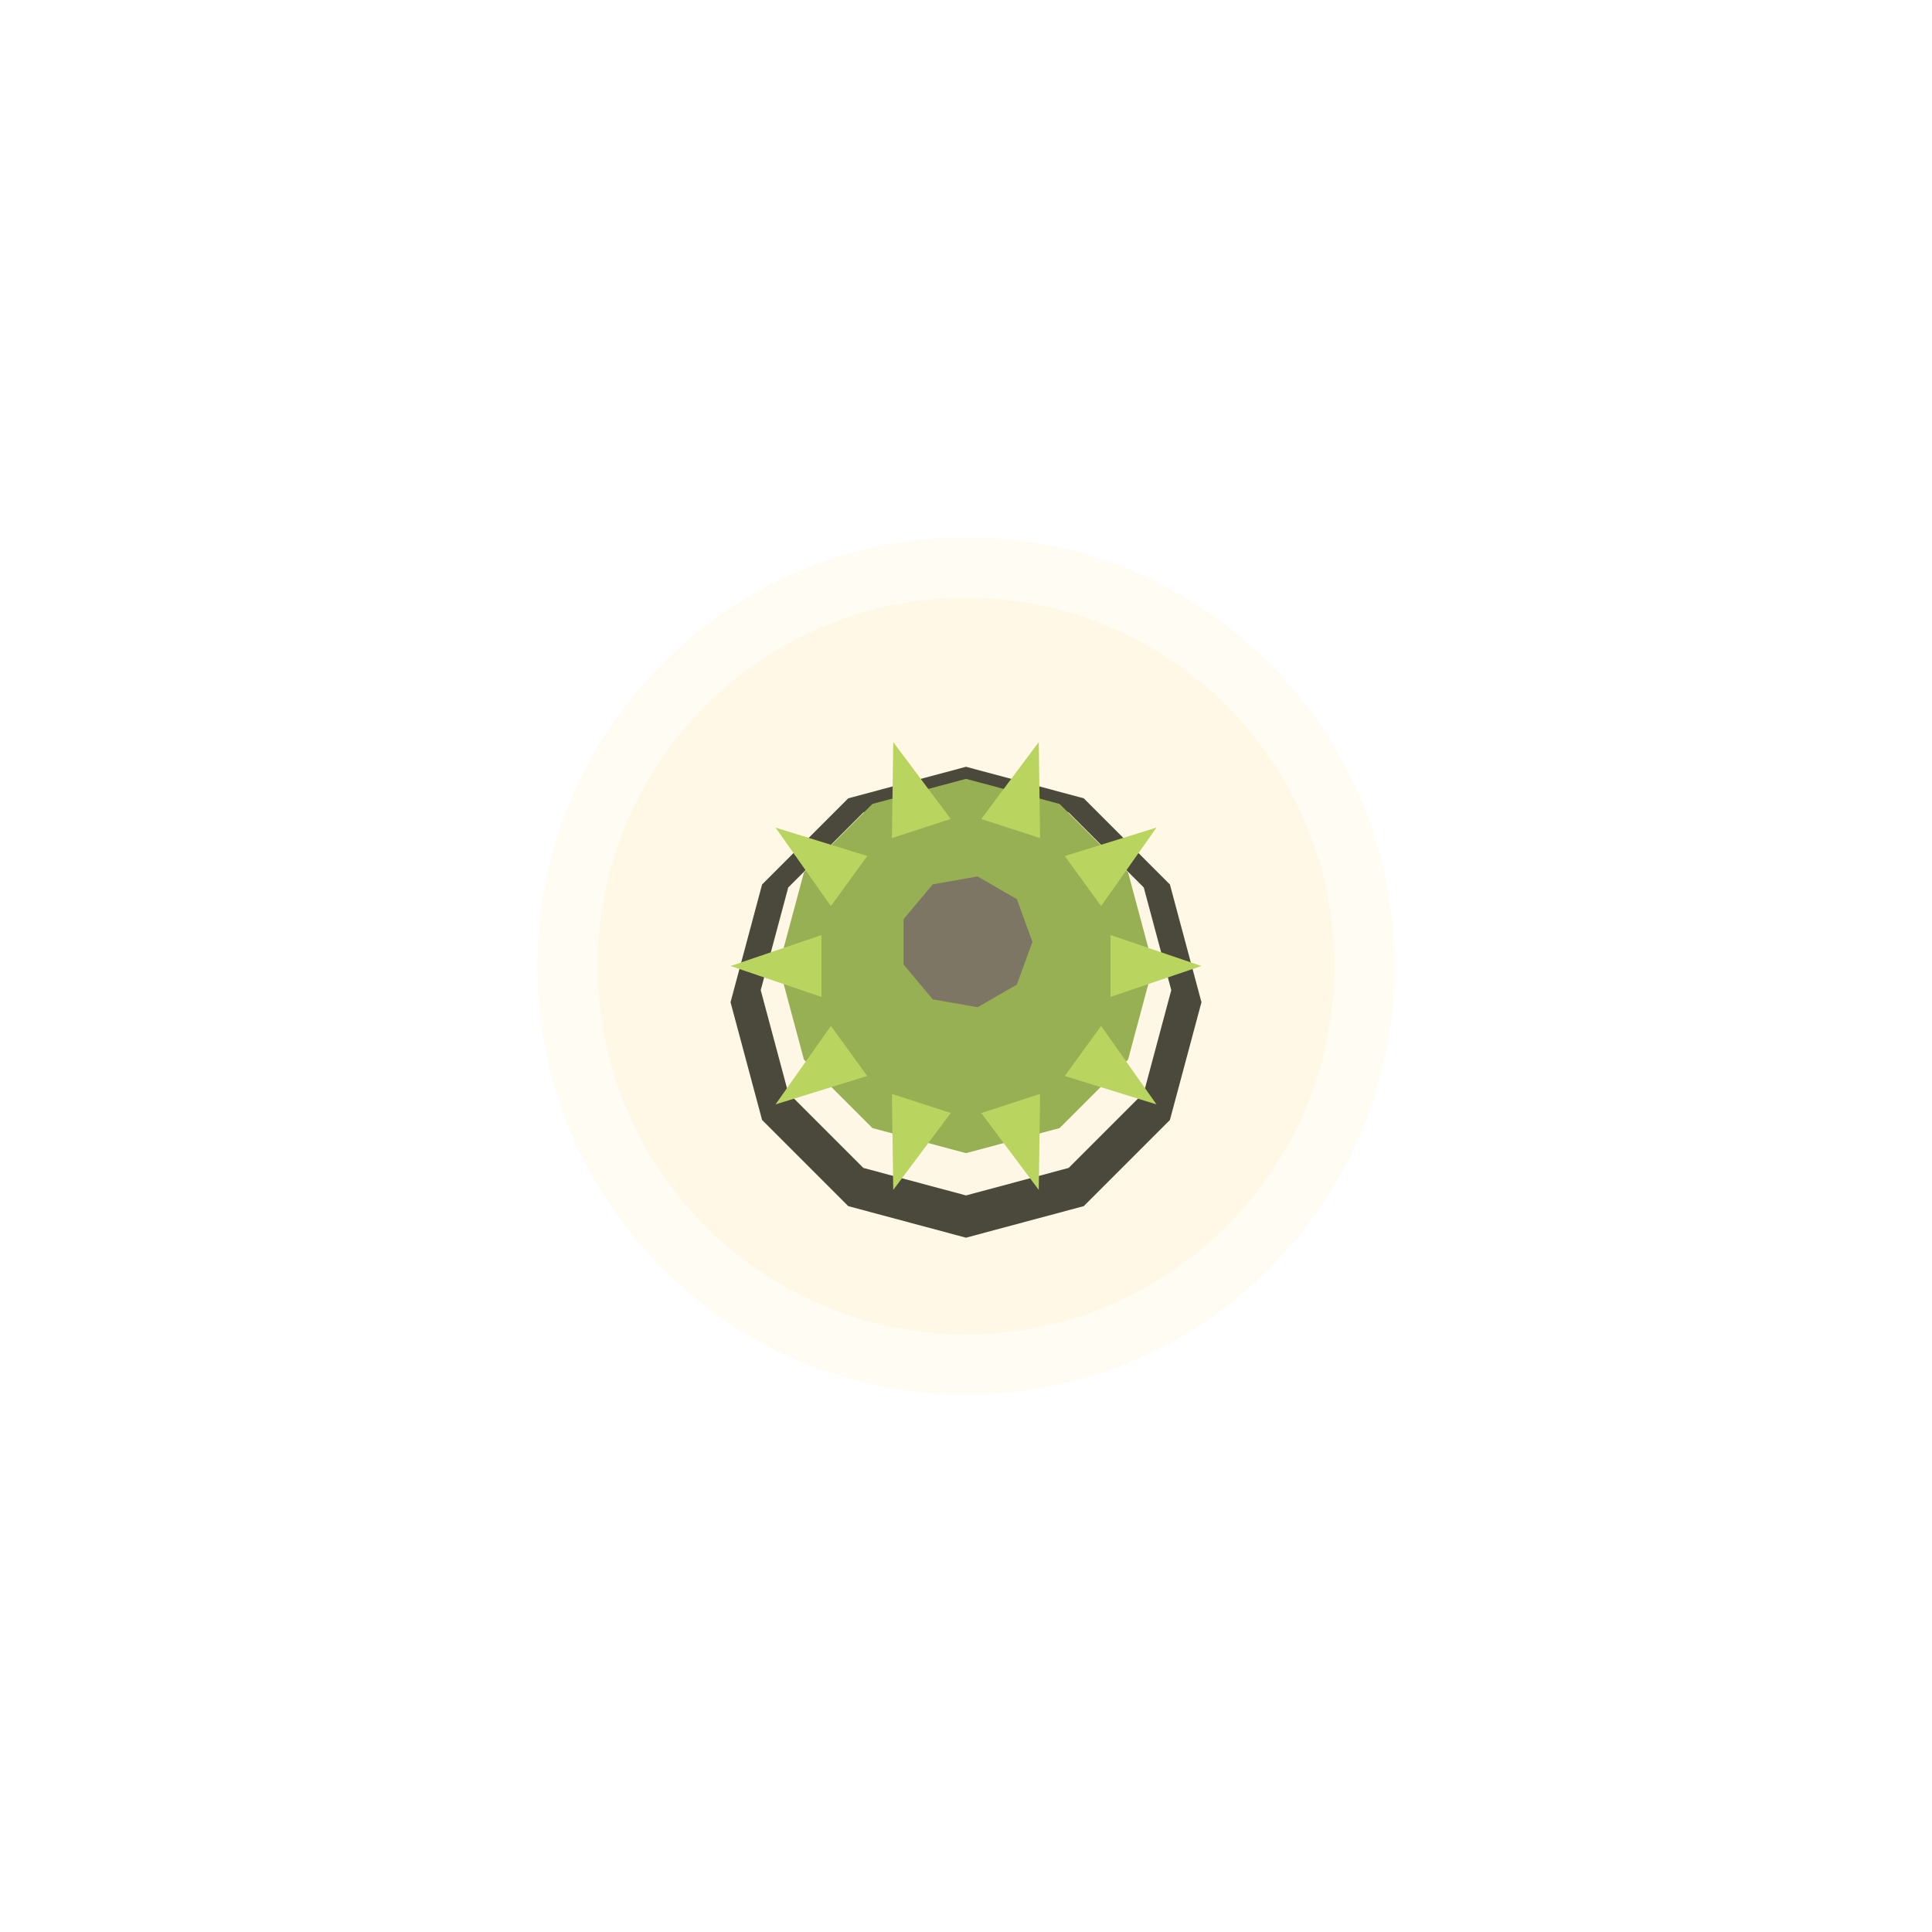
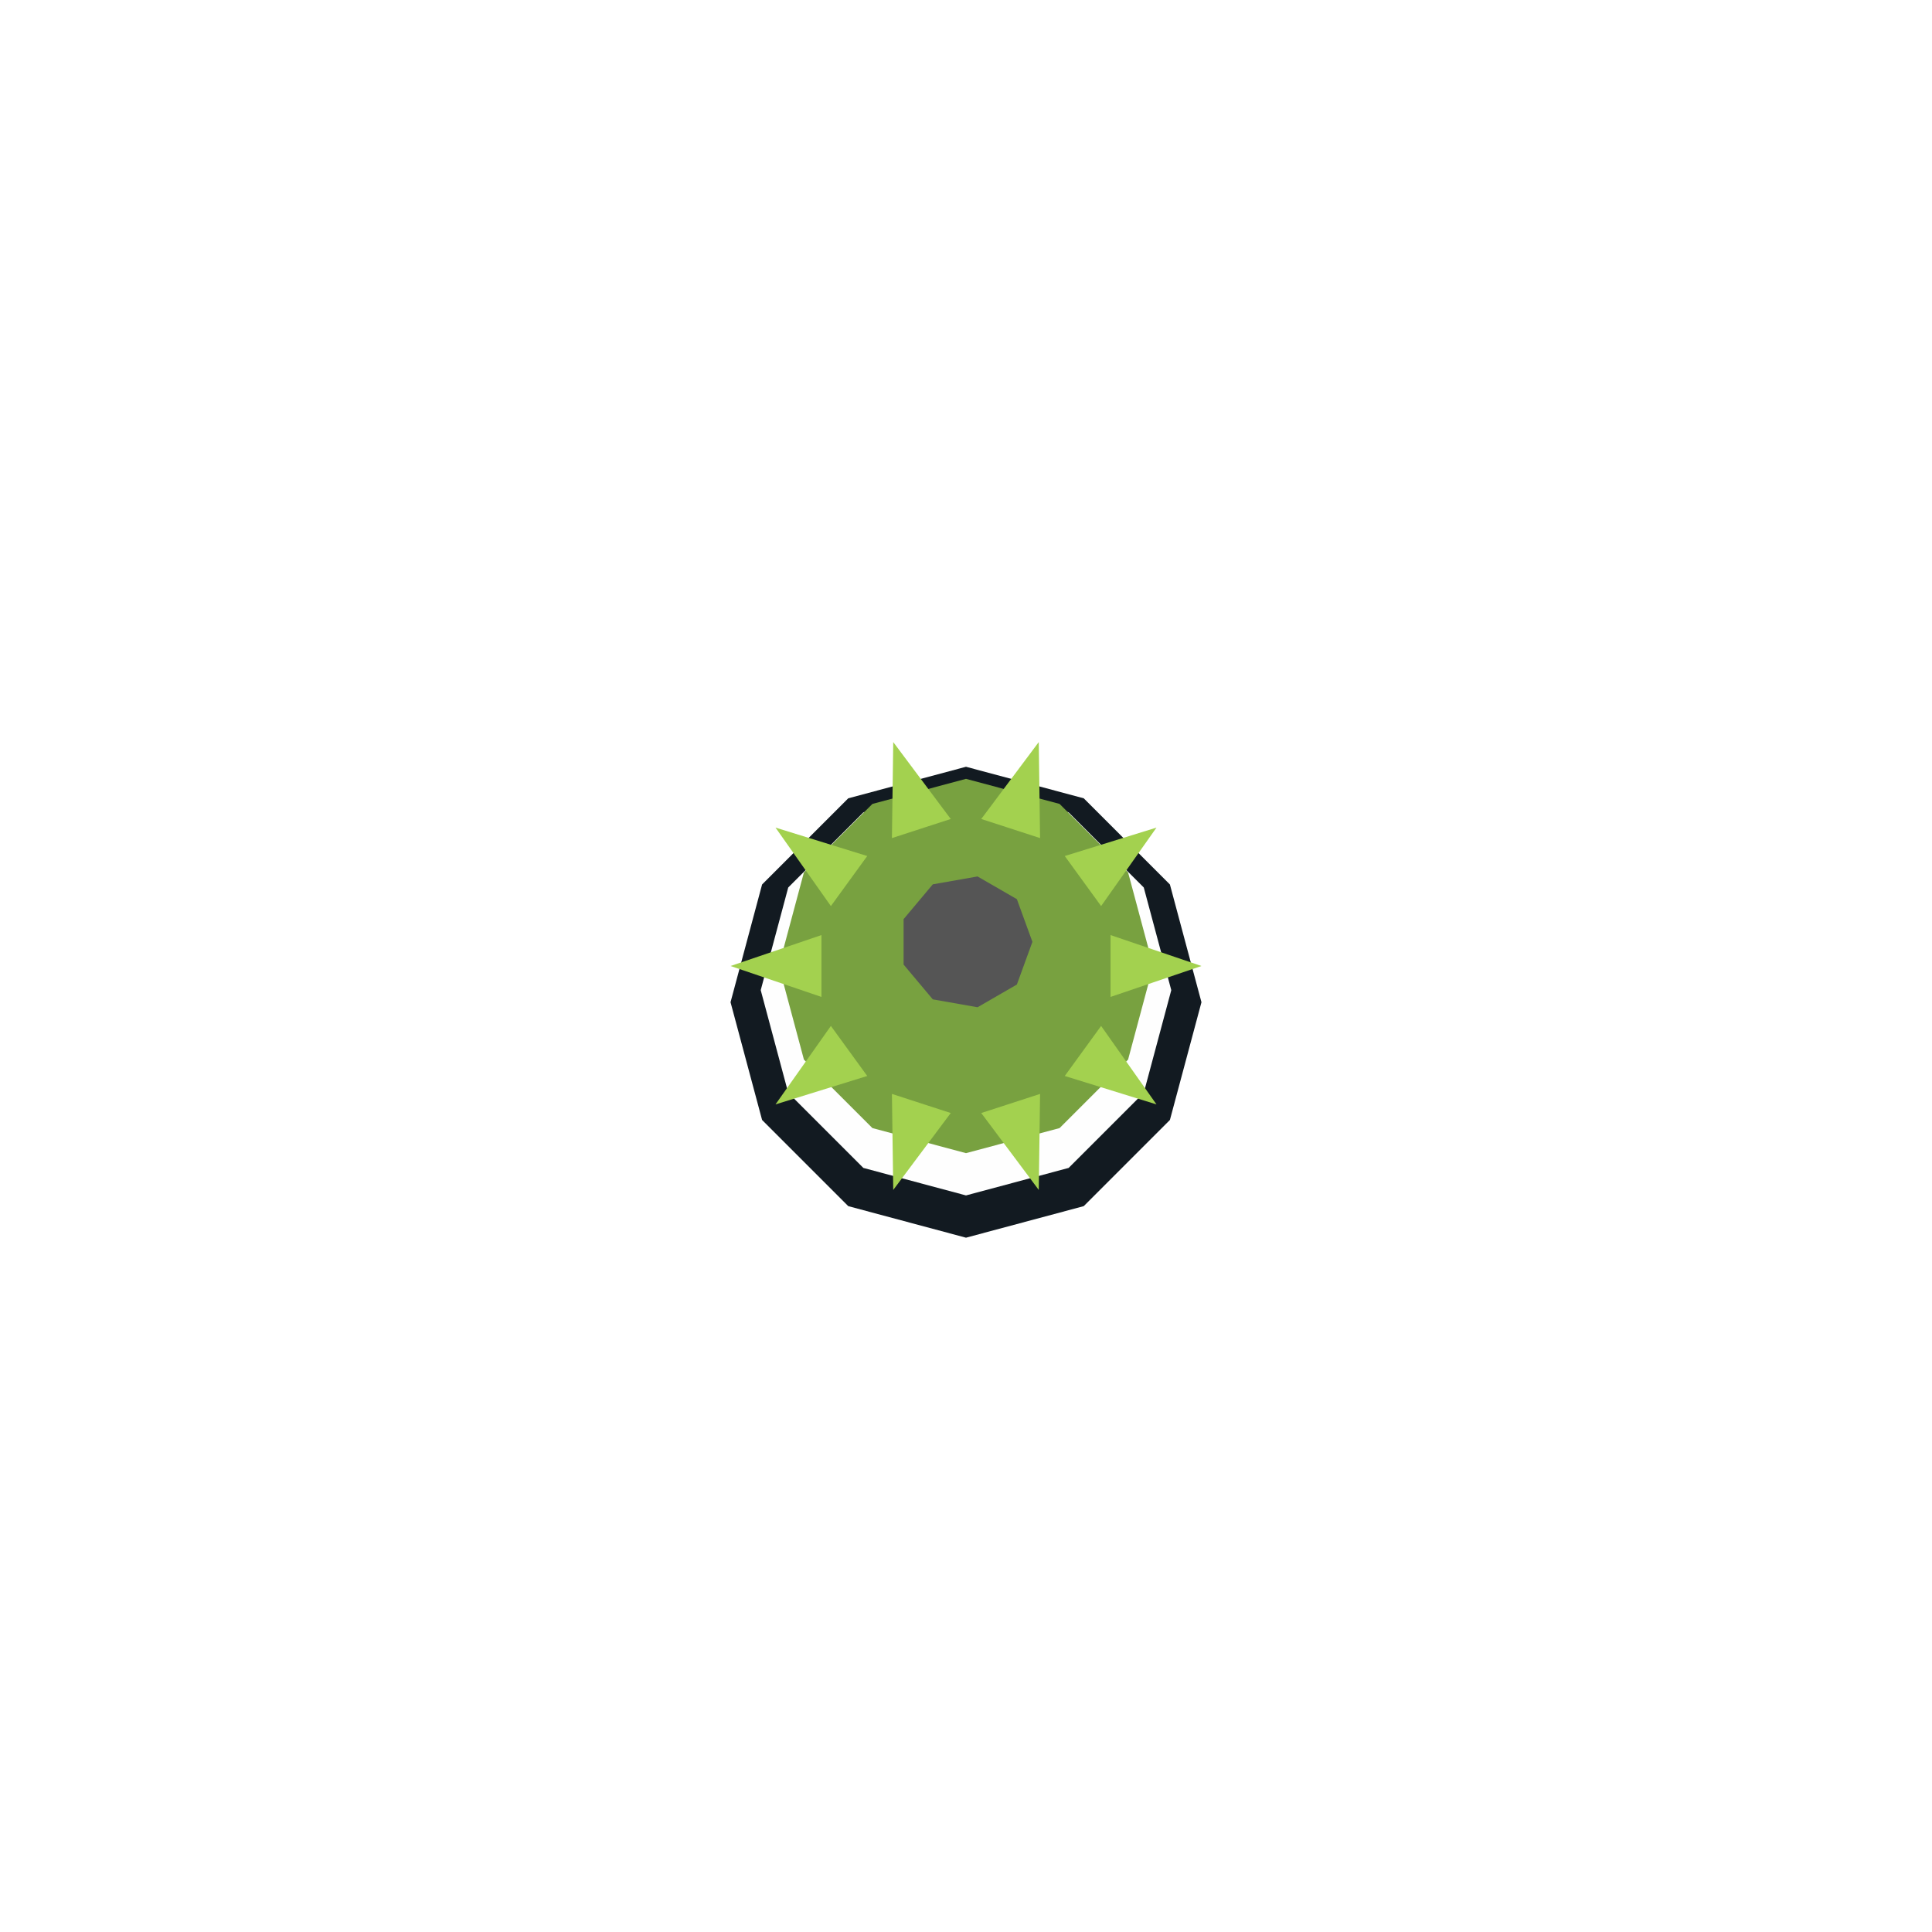
<svg xmlns="http://www.w3.org/2000/svg" width="256" height="256" viewBox="0 0 256 256">
  <g id="body">
    <path id="shape-0" fill="#121a21" d="M159.2 132.8L155.02 148.4L143.6 159.82ZM159.2 132.8L143.6 159.82L128 164ZM159.2 132.8L128 164L112.4 159.82ZM159.2 132.8L112.4 159.82L100.98 148.4ZM159.2 132.8L100.98 148.4L96.8 132.8ZM159.2 132.8L96.8 132.8L100.98 117.2ZM159.2 132.8L100.98 117.2L112.4 105.78ZM159.2 132.8L112.4 105.78L128 101.6ZM159.2 132.8L128 101.6L143.6 105.78ZM159.2 132.8L143.6 105.78L155.02 117.2Z" />
    <path id="shape-1" fill="#fefefe" d="M155.2 131.2L151.556 144.8L141.6 154.756ZM155.2 131.2L141.6 154.756L128 158.4ZM155.2 131.2L128 158.4L114.4 154.756ZM155.2 131.2L114.4 154.756L104.444 144.8ZM155.2 131.2L104.444 144.8L100.8 131.2ZM155.2 131.2L100.8 131.2L104.444 117.6ZM155.2 131.2L104.444 117.6L114.4 107.644ZM155.2 131.2L114.4 107.644L128 104ZM155.2 131.2L128 104L141.6 107.644ZM155.2 131.2L141.6 107.644L151.556 117.6Z" />
    <path id="shape-2" fill="#bfbfbf" d="M130.8 126.4L128.89 132.278L123.89 135.911ZM130.8 126.4L123.89 135.911L117.71 135.911ZM130.8 126.4L117.71 135.911L112.71 132.278ZM130.8 126.4L112.71 132.278L110.8 126.4ZM130.8 126.4L110.8 126.4L112.71 120.522ZM130.8 126.4L112.71 120.522L117.71 116.889ZM130.8 126.4L117.71 116.889L123.89 116.889ZM130.8 126.4L123.89 116.889L128.89 120.522Z" />
    <path id="shape-3" fill="#78a140" d="M152.8 128L149.477 140.4L140.4 149.477ZM152.8 128L140.4 149.477L128 152.8ZM152.8 128L128 152.8L115.6 149.477ZM152.8 128L115.6 149.477L106.523 140.4ZM152.8 128L106.523 140.4L103.2 128ZM152.8 128L103.2 128L106.523 115.6ZM152.8 128L106.523 115.6L115.6 106.523ZM152.8 128L115.6 106.523L128 103.2ZM152.8 128L128 103.2L140.4 106.523ZM152.8 128L140.4 106.523L149.477 115.6Z" />
    <path id="shape-4" fill="#a3d14f" d="M159.2 128L147.152 132.098L147.152 123.902ZM153.241 146.339L141.086 142.573L145.903 135.942ZM137.641 157.673L130.021 147.481L137.816 144.949ZM118.359 157.673L118.184 144.949L125.979 147.481ZM102.759 146.339L110.097 135.942L114.914 142.573ZM96.8 128L108.848 123.902L108.848 132.098ZM102.759 109.661L114.914 113.427L110.097 120.058ZM118.359 98.327L125.979 108.519L118.184 111.051ZM137.641 98.327L137.816 111.051L130.021 108.519ZM153.241 109.661L145.903 120.058L141.086 113.427Z" />
    <path id="shape-5" fill="#555555" d="M136.8 124.8L134.741 130.457L129.528 133.466ZM136.8 124.8L129.528 133.466L123.6 132.421ZM136.8 124.8L123.6 132.421L119.731 127.81ZM136.8 124.8L119.731 127.81L119.731 121.79ZM136.8 124.8L119.731 121.79L123.6 117.179ZM136.8 124.8L123.6 117.179L129.528 116.134ZM136.8 124.8L129.528 116.134L134.741 119.143Z" />
  </g>
-   <g id="hit">
+   <g id="hit" display="none">
    <circle id="hit-glow" cx="128" cy="128" r="56.8" fill="#fff0bf" fill-opacity="0.18" />
  </g>
-   <g id="attack">
+   <g id="attack" display="none">
    <circle id="attack-glow" cx="128" cy="128" r="48.8" fill="#ffba38" fill-opacity="0.07" />
  </g>
</svg>
